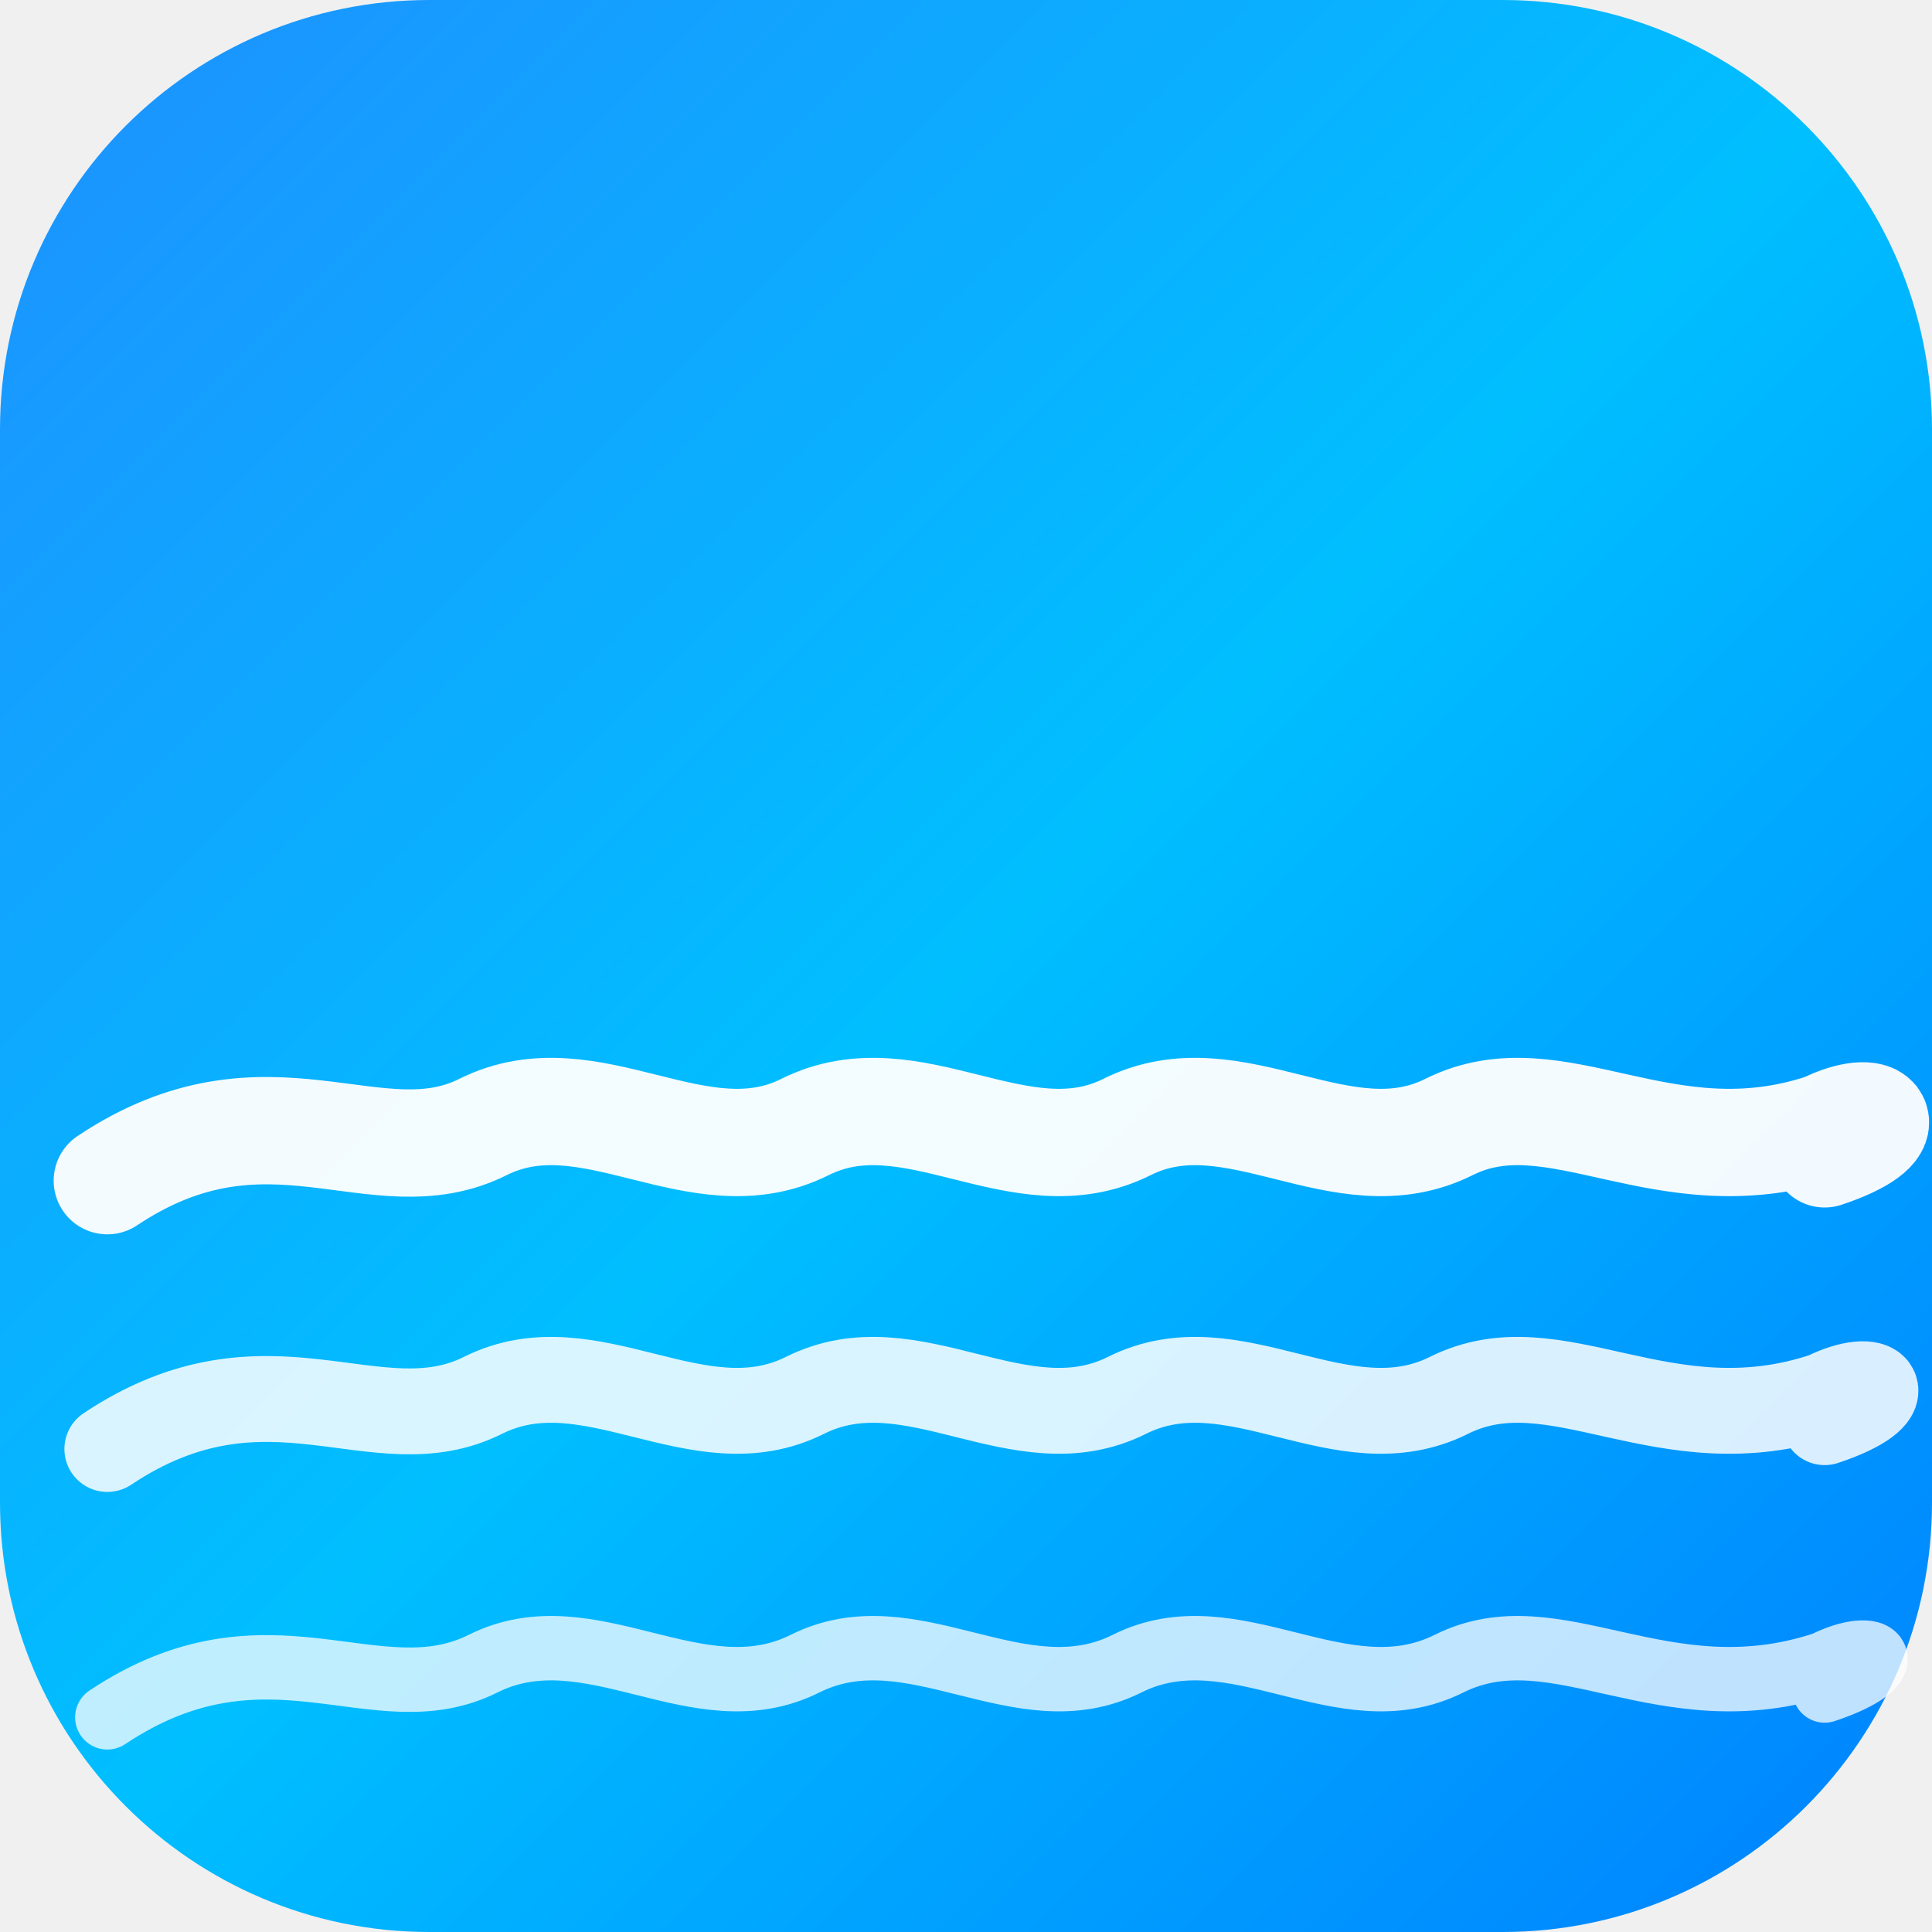
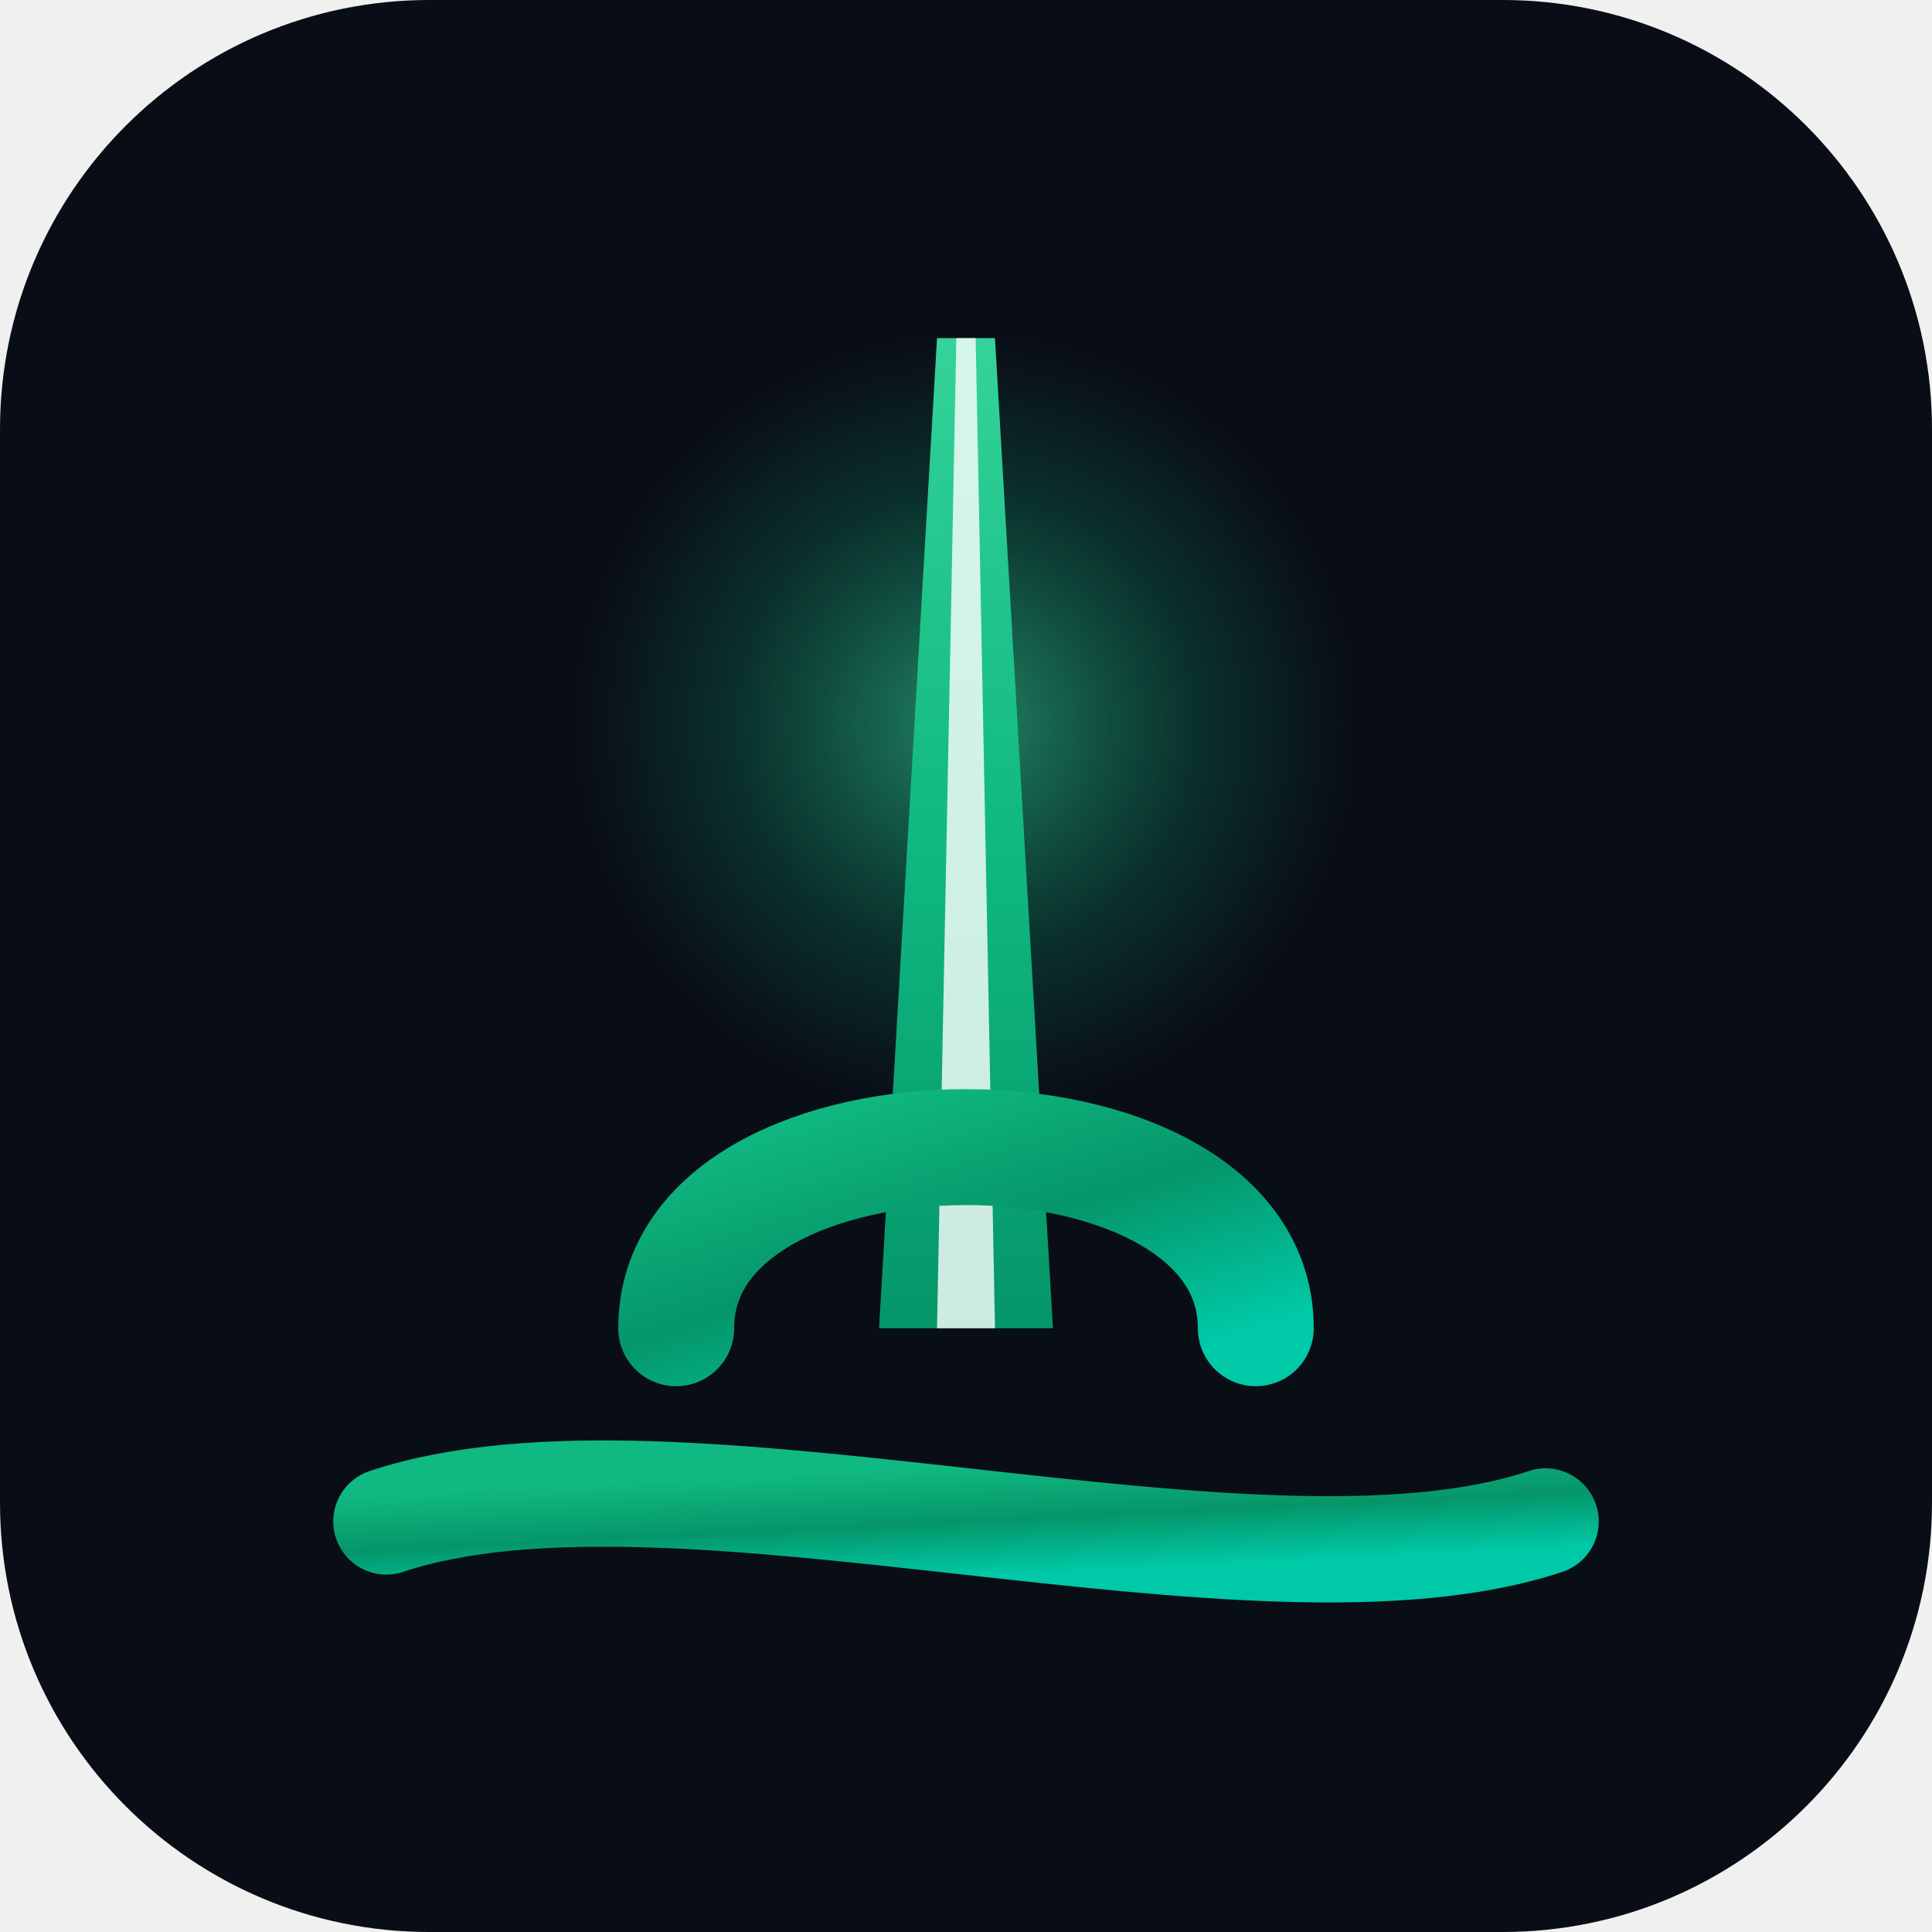
<svg xmlns="http://www.w3.org/2000/svg" width="180" height="180" viewBox="0 0 180 180" fill="none">
-   <rect width="180" height="180" rx="40" fill="url(#gradient)" />
-   <path d="M10 110C25 100 35 110 45 105C55 100 65 110 75 105C85 100 95 110 105 105C115 100 125 110 135 105C145 100 155 110 170 105C175 102.5 177.5 105 170 107.5" stroke="white" stroke-width="10" stroke-linecap="round" fill="none" opacity="0.95" />
-   <path d="M10 135C25 125 35 135 45 130C55 125 65 135 75 130C85 125 95 135 105 130C115 125 125 135 135 130C145 125 155 135 170 130C175 127.5 177.5 130 170 132.5" stroke="white" stroke-width="8" stroke-linecap="round" fill="none" opacity="0.85" />
-   <path d="M10 160C25 150 35 160 45 155C55 150 65 160 75 155C85 150 95 160 105 155C115 150 125 160 135 155C145 150 155 160 170 155C175 152.5 177.5 155 170 157.5" stroke="white" stroke-width="6" stroke-linecap="round" fill="none" opacity="0.75" />
+   <rect width="180" height="180" rx="40" fill="#090d16" />
  <defs>
-     <linearGradient id="gradient" x1="0" y1="0" x2="180" y2="180" gradientUnits="userSpaceOnUse">
-       <stop offset="0%" stop-color="#1e90ff" />
-       <stop offset="50%" stop-color="#00bfff" />
-       <stop offset="100%" stop-color="#0080ff" />
+     <linearGradient id="emeraldGrad" x1="0%" y1="0%" x2="100%" y2="100%">
+       <stop offset="0%" stop-color="#10b981" />
+       <stop offset="50%" stop-color="#059669" />
+       <stop offset="100%" stop-color="#00c9a7" />
    </linearGradient>
+     <linearGradient id="beamGrad" x1="50%" y1="100%" x2="50%" y2="0%">
+       <stop offset="0%" stop-color="#059669" />
+       <stop offset="50%" stop-color="#10b981" />
+       <stop offset="100%" stop-color="#34d399" />
+     </linearGradient>
+     <radialGradient id="auraGlow" cx="50%" cy="40%" r="40%">
+       <stop offset="0%" stop-color="#34d399" stop-opacity="0.6" />
+       <stop offset="60%" stop-color="#10b981" stop-opacity="0.2" />
+       <stop offset="100%" stop-color="#10b981" stop-opacity="0" />
+     </radialGradient>
  </defs>
+   <g transform="translate(18, 18) scale(4.5)">
+     <circle cx="16" cy="13" r="10" fill="url(#auraGlow)" />
+     <path d="M14.2 23.5 L15.4 3 L16.6 3 L17.8 23.5 Z" fill="url(#beamGrad)" />
+     <path d="M15.4 23.5 L15.8 3 L16.2 3 L16.6 23.5 Z" fill="#ffffff" opacity="0.8" />
+     <path d="M10 23.5 C10 18.5 22 18.5 22 23.5" stroke="url(#emeraldGrad)" stroke-width="2.4" stroke-linecap="round" fill="none" />
+     <path d="M4 27.5 C10 25.5 22 29.5 28 27.5" stroke="url(#emeraldGrad)" stroke-width="2.2" stroke-linecap="round" fill="none" />
+   </g>
</svg>
